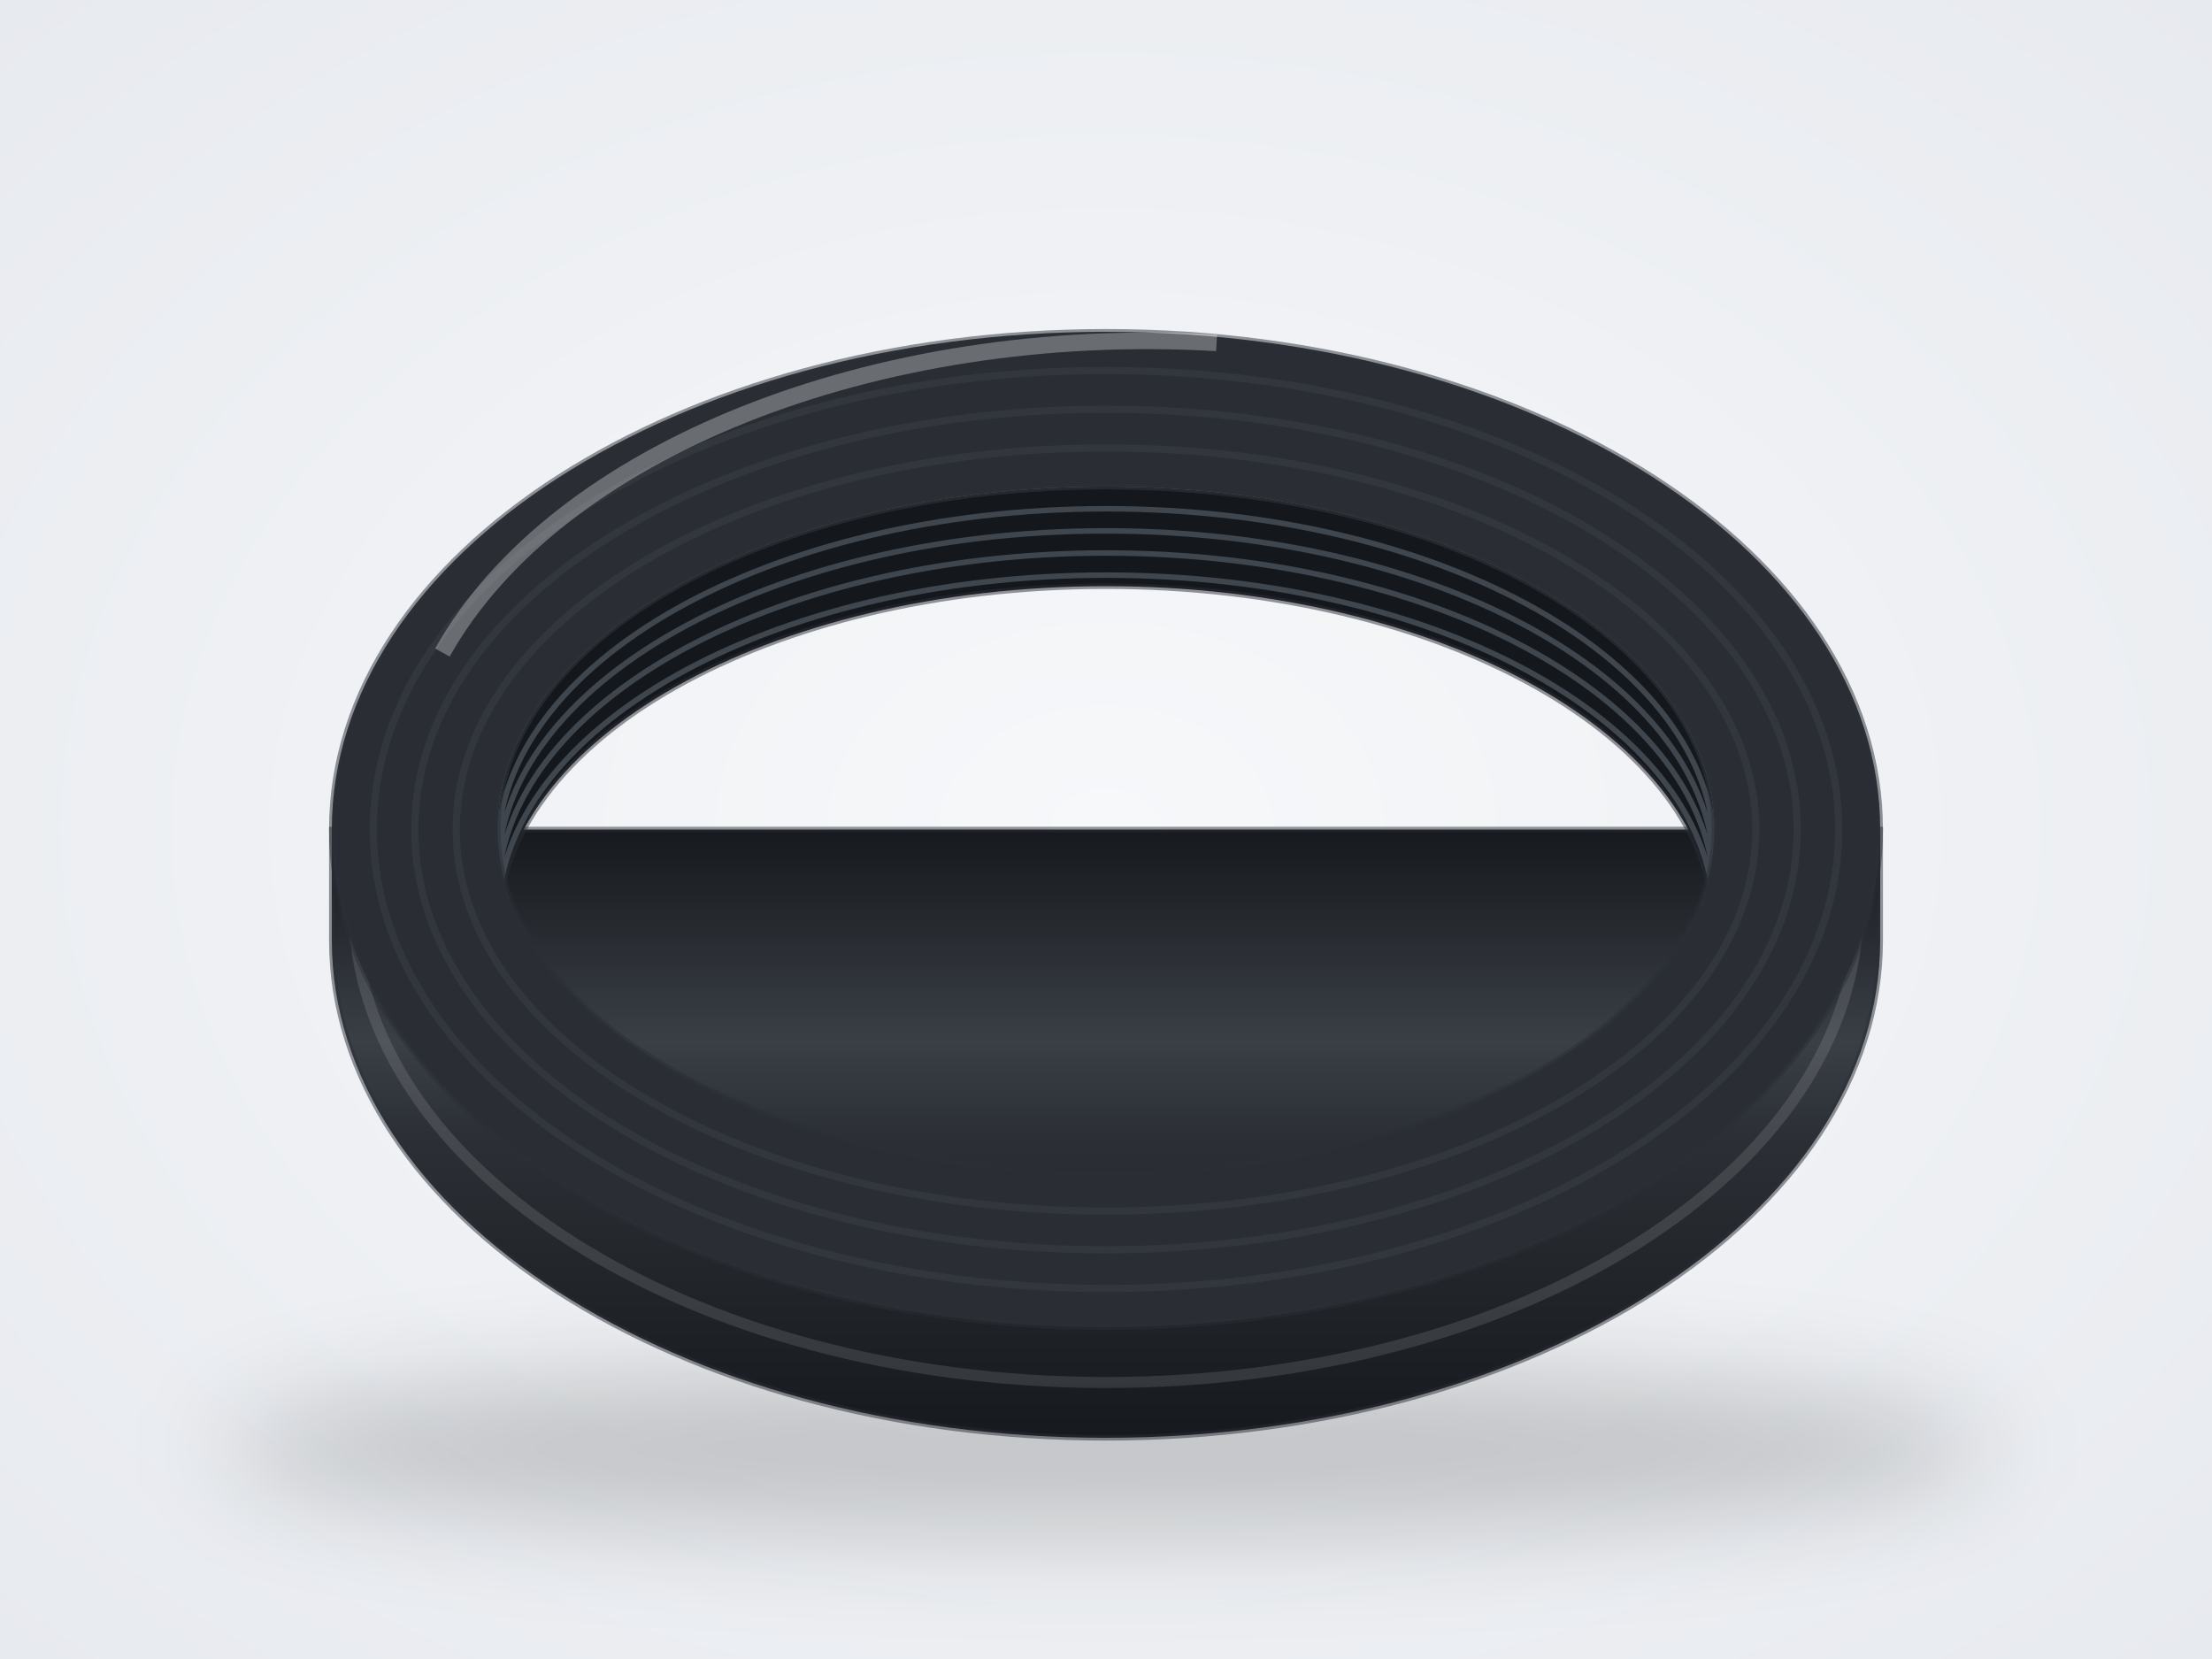
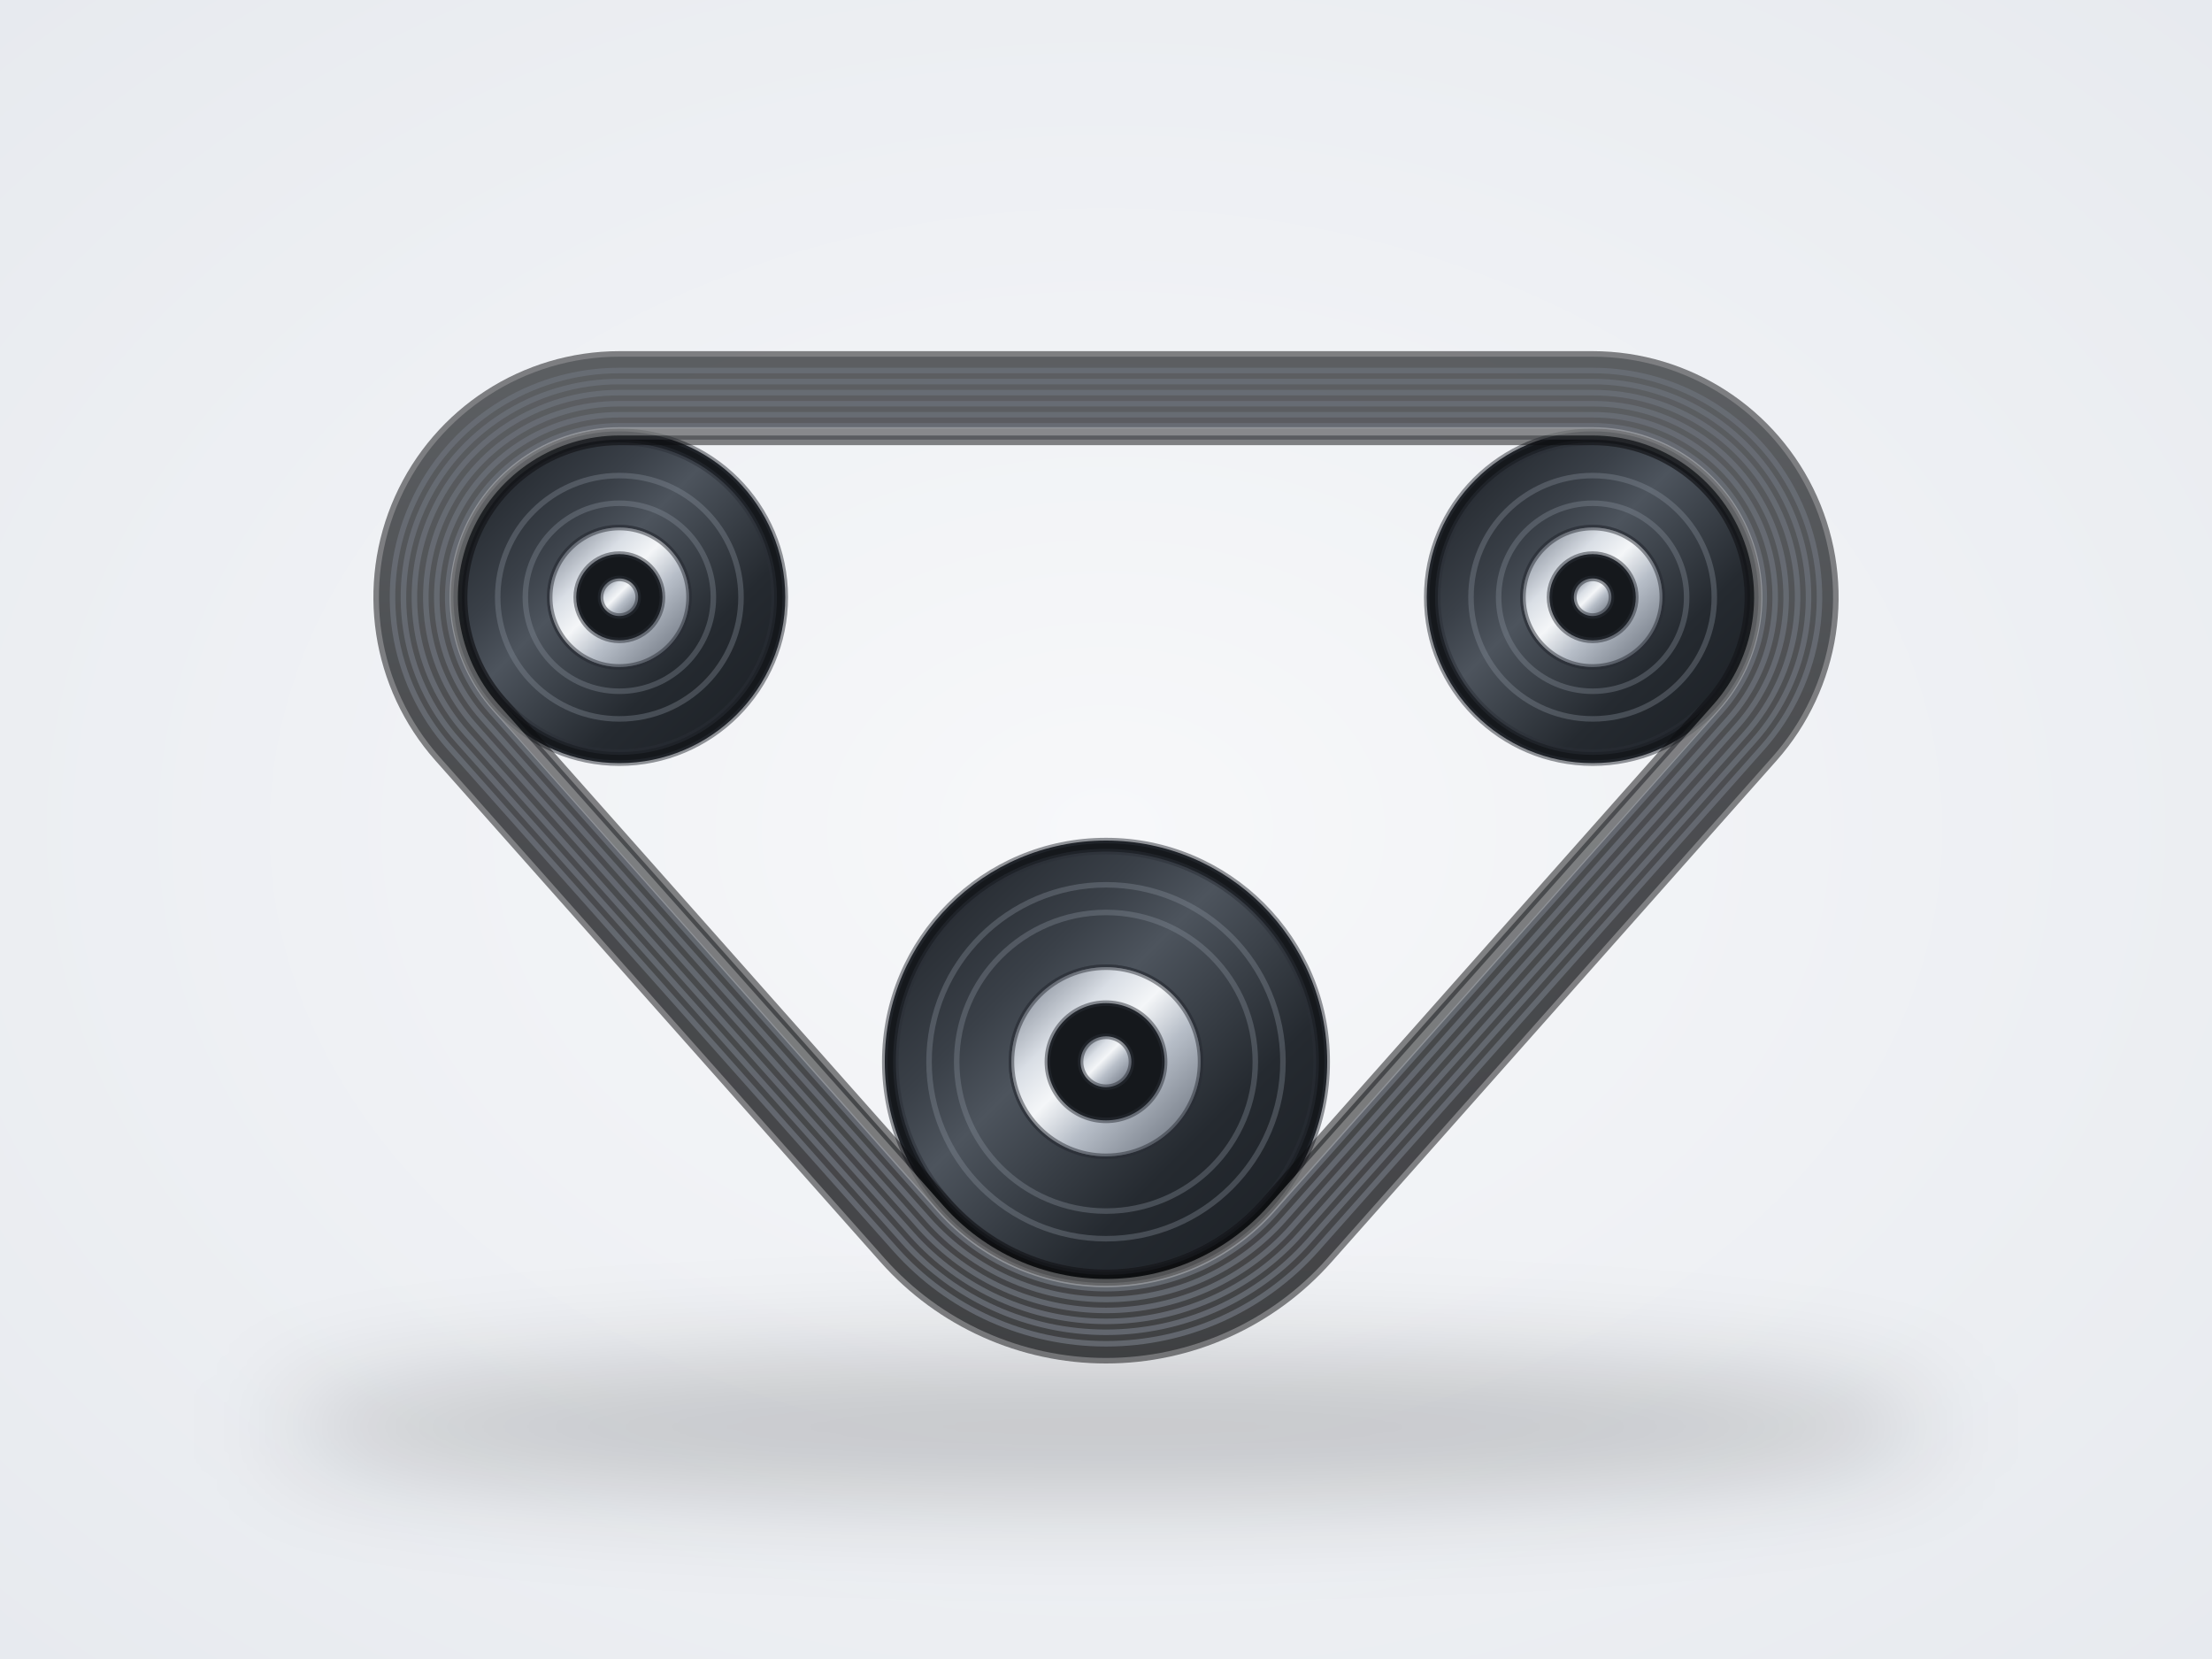
<svg xmlns="http://www.w3.org/2000/svg" viewBox="0 0 400 300" width="400" height="300">
  <defs>
    <radialGradient id="drive-belt-bg" cx=".5" cy=".5" r=".75">
      <stop offset="0" stop-color="#F7F8FA" />
      <stop offset="1" stop-color="#E6E9EE" />
    </radialGradient>
    <filter id="drive-belt-bl" x="-30%" y="-100%" width="160%" height="300%">
      <feGaussianBlur stdDeviation="9" />
    </filter>
+     <linearGradient id="drive-belt-md" x1="0" y1="0" x2="1" y2="1">
+       <stop offset="0" stop-color="#6B7380" />
+       <stop offset="0.3" stop-color="#D9DEE5" />
+       <stop offset="0.45" stop-color="#F4F6F8" />
+       <stop offset="0.62" stop-color="#B7BEC8" />
+       <stop offset="1" stop-color="#5f6671" />
+     </linearGradient>
+     <linearGradient id="drive-belt-kd" x1="0" y1="0" x2="1" y2="1">
+       <stop offset="0" stop-color="#1B1F24" />
+       <stop offset="0.3" stop-color="#3A4048" />
+       <stop offset="0.42" stop-color="#4d545d" />
+       <stop offset="0.7" stop-color="#252a30" />
+       <stop offset="1" stop-color="#1B1F24" />
+     </linearGradient>
    <linearGradient id="drive-belt-rv" x1="0" y1="0" x2="0" y2="1">
-       <stop offset="0" stop-color="#16191d" />
-       <stop offset="0.35" stop-color="#3a3f46" />
-       <stop offset="0.5" stop-color="#2c3036" />
-       <stop offset="1" stop-color="#16191d" />
+       <stop offset="0" stop-color="#3a3d42" />
+       <stop offset="0.3" stop-color="#1f2226" />
+       <stop offset="0.6" stop-color="#121417" />
+       <stop offset="1" stop-color="#0a0b0d" />
    </linearGradient>
  </defs>
  <rect width="400" height="300" fill="url(#drive-belt-bg)" />
-   <ellipse cx="200" cy="262" rx="160" ry="16" fill="#000" fill-opacity=".18" filter="url(#drive-belt-bl)" />
+   <ellipse cx="200" cy="258" rx="150" ry="13" fill="#000" fill-opacity=".18" filter="url(#drive-belt-bl)" />
  <g stroke="#2A2F36" stroke-opacity=".5" stroke-width="1">
-     <path d="M60 150V170A140 90 0 0 0 340 170V150Z" fill="url(#drive-belt-rv)" />
-     <path d="M64 164A136 86 0 0 0 336 164" fill="none" stroke="#fff" stroke-opacity="0.12" stroke-width="2" />
-     <path d="M90 150A110 62 0 0 1 310 150V168A110 62 0 0 0 90 168Z" fill="#14171b" />
-     <path d="M90 154A110 62 0 0 1 310 154M90 158A110 62 0 0 1 310 158M90 162A110 62 0 0 1 310 162M90 166A110 62 0 0 1 310 166" fill="none" stroke="#4a515b" stroke-opacity="0.8" stroke-width="1" />
-     <path d="M60 150A140 90 0 1 1 340 150A140 90 0 1 1 60 150ZM90 150A110 62 0 1 0 310 150A110 62 0 1 0 90 150Z" fill-rule="evenodd" fill="#2a2e34" />
-     <ellipse cx="200" cy="150" rx="117.5" ry="69" fill="none" stroke="#3a3f46" stroke-width="1.3" />
-     <ellipse cx="200" cy="150" rx="125" ry="76" fill="none" stroke="#3a3f46" stroke-width="1.3" />
-     <ellipse cx="200" cy="150" rx="132.5" ry="83" fill="none" stroke="#3a3f46" stroke-width="1.3" />
-     <path d="M80 118A135 84 0 0 1 220 62" fill="none" stroke="#fff" stroke-opacity="0.3" stroke-width="3" />
+     <circle cx="112" cy="108" r="30" fill="#15181c" />
+     <circle cx="112" cy="108" r="28" fill="url(#drive-belt-kd)" />
+     <circle cx="112" cy="108" r="22" fill="none" stroke="#8a929d" stroke-opacity=".35" />
+     <circle cx="112" cy="108" r="17" fill="none" stroke="#8a929d" stroke-opacity=".35" />
+     <circle cx="112" cy="108" r="12.6" fill="url(#drive-belt-md)" />
+     <circle cx="112" cy="108" r="7.8" fill="#15181c" />
+     <circle cx="112" cy="108" r="3.4" fill="url(#drive-belt-md)" />
+     <circle cx="288" cy="108" r="30" fill="#15181c" />
+     <circle cx="288" cy="108" r="28" fill="url(#drive-belt-kd)" />
+     <circle cx="288" cy="108" r="22" fill="none" stroke="#8a929d" stroke-opacity=".35" />
+     <circle cx="288" cy="108" r="17" fill="none" stroke="#8a929d" stroke-opacity=".35" />
+     <circle cx="288" cy="108" r="12.6" fill="url(#drive-belt-md)" />
+     <circle cx="288" cy="108" r="7.8" fill="#15181c" />
+     <circle cx="288" cy="108" r="3.4" fill="url(#drive-belt-md)" />
+     <circle cx="200" cy="192" r="40" fill="#15181c" />
+     <circle cx="200" cy="192" r="38" fill="url(#drive-belt-kd)" />
+     <circle cx="200" cy="192" r="32" fill="none" stroke="#8a929d" stroke-opacity=".35" />
+     <circle cx="200" cy="192" r="27" fill="none" stroke="#8a929d" stroke-opacity=".35" />
+     <circle cx="200" cy="192" r="17.1" fill="url(#drive-belt-md)" />
+     <circle cx="200" cy="192" r="10.6" fill="#15181c" />
+     <circle cx="200" cy="192" r="4.6" fill="url(#drive-belt-md)" />
+     <path d="M112.0 72.0L288.0 72.0A36.0 36.0 0 0 1 314.9 131.9L234.4 222.6A46.0 46.0 0 0 1 165.6 222.6L85.1 131.9A36.0 36.0 0 0 1 112.0 72.0Z" fill="none" stroke="#0c0d0f" stroke-width="17" stroke-linejoin="round" />
+     <path d="M112.0 72.0L288.0 72.0A36.0 36.0 0 0 1 314.9 131.9L234.4 222.6A46.0 46.0 0 0 1 165.6 222.6L85.1 131.9A36.0 36.0 0 0 1 112.0 72.0Z" fill="none" stroke="url(#drive-belt-rv)" stroke-width="15" />
+     <path d="M112.0 77.0L288.0 77.0A31.0 31.0 0 0 1 311.2 128.6L230.7 219.2A41.0 41.0 0 0 1 169.3 219.2L88.8 128.6A31.0 31.0 0 0 1 112.0 77.0Z" fill="none" stroke="#6b7078" stroke-opacity=".8" stroke-width="1" />
+     <path d="M112.0 75.0L288.0 75.0A33.0 33.0 0 0 1 312.7 129.9L232.1 220.6A43.0 43.0 0 0 1 167.9 220.6L87.3 129.9A33.0 33.0 0 0 1 112.0 75.0Z" fill="none" stroke="#6b7078" stroke-opacity=".8" stroke-width="1" />
+     <path d="M112.0 73.0L288.0 73.0A35.0 35.0 0 0 1 314.2 131.2L233.6 221.9A45.0 45.0 0 0 1 166.4 221.9L85.8 131.2A35.0 35.0 0 0 1 112.0 73.0Z" fill="none" stroke="#6b7078" stroke-opacity=".8" stroke-width="1" />
+     <path d="M112.0 71.0L288.0 71.0A37.0 37.0 0 0 1 315.7 132.6L235.1 223.2A47.0 47.0 0 0 1 164.9 223.2L84.3 132.6A37.0 37.0 0 0 1 112.0 71.0Z" fill="none" stroke="#6b7078" stroke-opacity=".8" stroke-width="1" />
+     <path d="M112.0 69.0L288.0 69.0A39.0 39.0 0 0 1 317.2 133.9L236.6 224.5A49.0 49.0 0 0 1 163.4 224.5L82.8 133.9A39.0 39.0 0 0 1 112.0 69.0Z" fill="none" stroke="#6b7078" stroke-opacity=".8" stroke-width="1" />
+     <path d="M112.0 67.0L288.0 67.0A41.0 41.0 0 0 1 318.7 135.2L238.1 225.9A51.0 51.0 0 0 1 161.9 225.9L81.3 135.2A41.0 41.0 0 0 1 112.0 67.0Z" fill="none" stroke="#6b7078" stroke-opacity=".8" stroke-width="1" />
+     <path d="M112.0 78.0L288.0 78.0A30.0 30.0 0 0 1 310.4 127.9L229.9 218.6A40.0 40.0 0 0 1 170.1 218.6L89.6 127.9A30.0 30.0 0 0 1 112.0 78.0Z" fill="none" stroke="#fff" stroke-opacity=".28" stroke-width="1.5" />
+     <circle cx="112" cy="108" r="12.6" fill="url(#drive-belt-md)" />
+     <circle cx="112" cy="108" r="7.8" fill="#15181c" />
+     <circle cx="112" cy="108" r="3.4" fill="url(#drive-belt-md)" />
+     <circle cx="288" cy="108" r="12.6" fill="url(#drive-belt-md)" />
+     <circle cx="288" cy="108" r="7.8" fill="#15181c" />
+     <circle cx="288" cy="108" r="3.4" fill="url(#drive-belt-md)" />
+     <circle cx="200" cy="192" r="17.1" fill="url(#drive-belt-md)" />
+     <circle cx="200" cy="192" r="10.6" fill="#15181c" />
+     <circle cx="200" cy="192" r="4.6" fill="url(#drive-belt-md)" />
  </g>
</svg>
